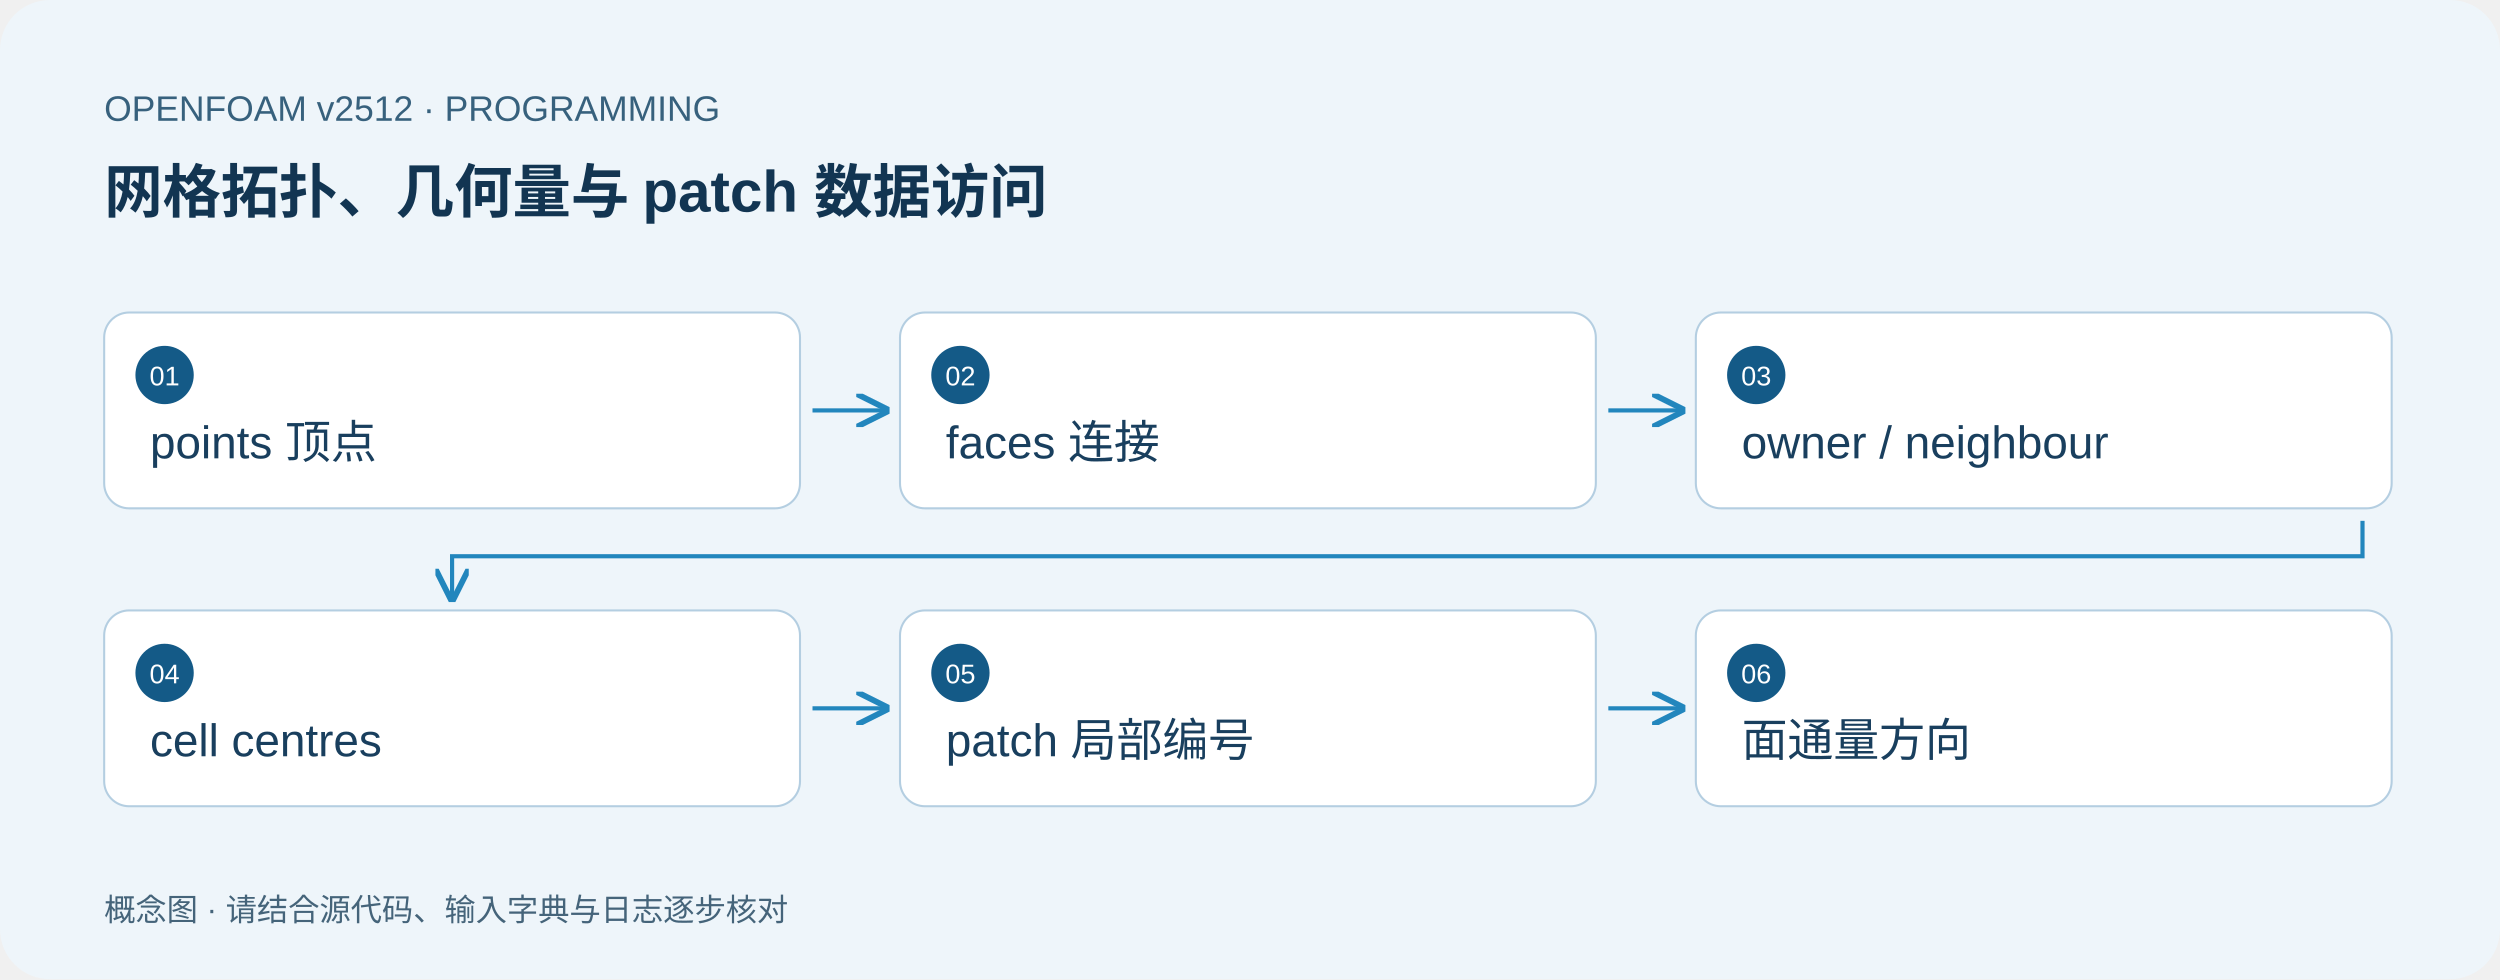
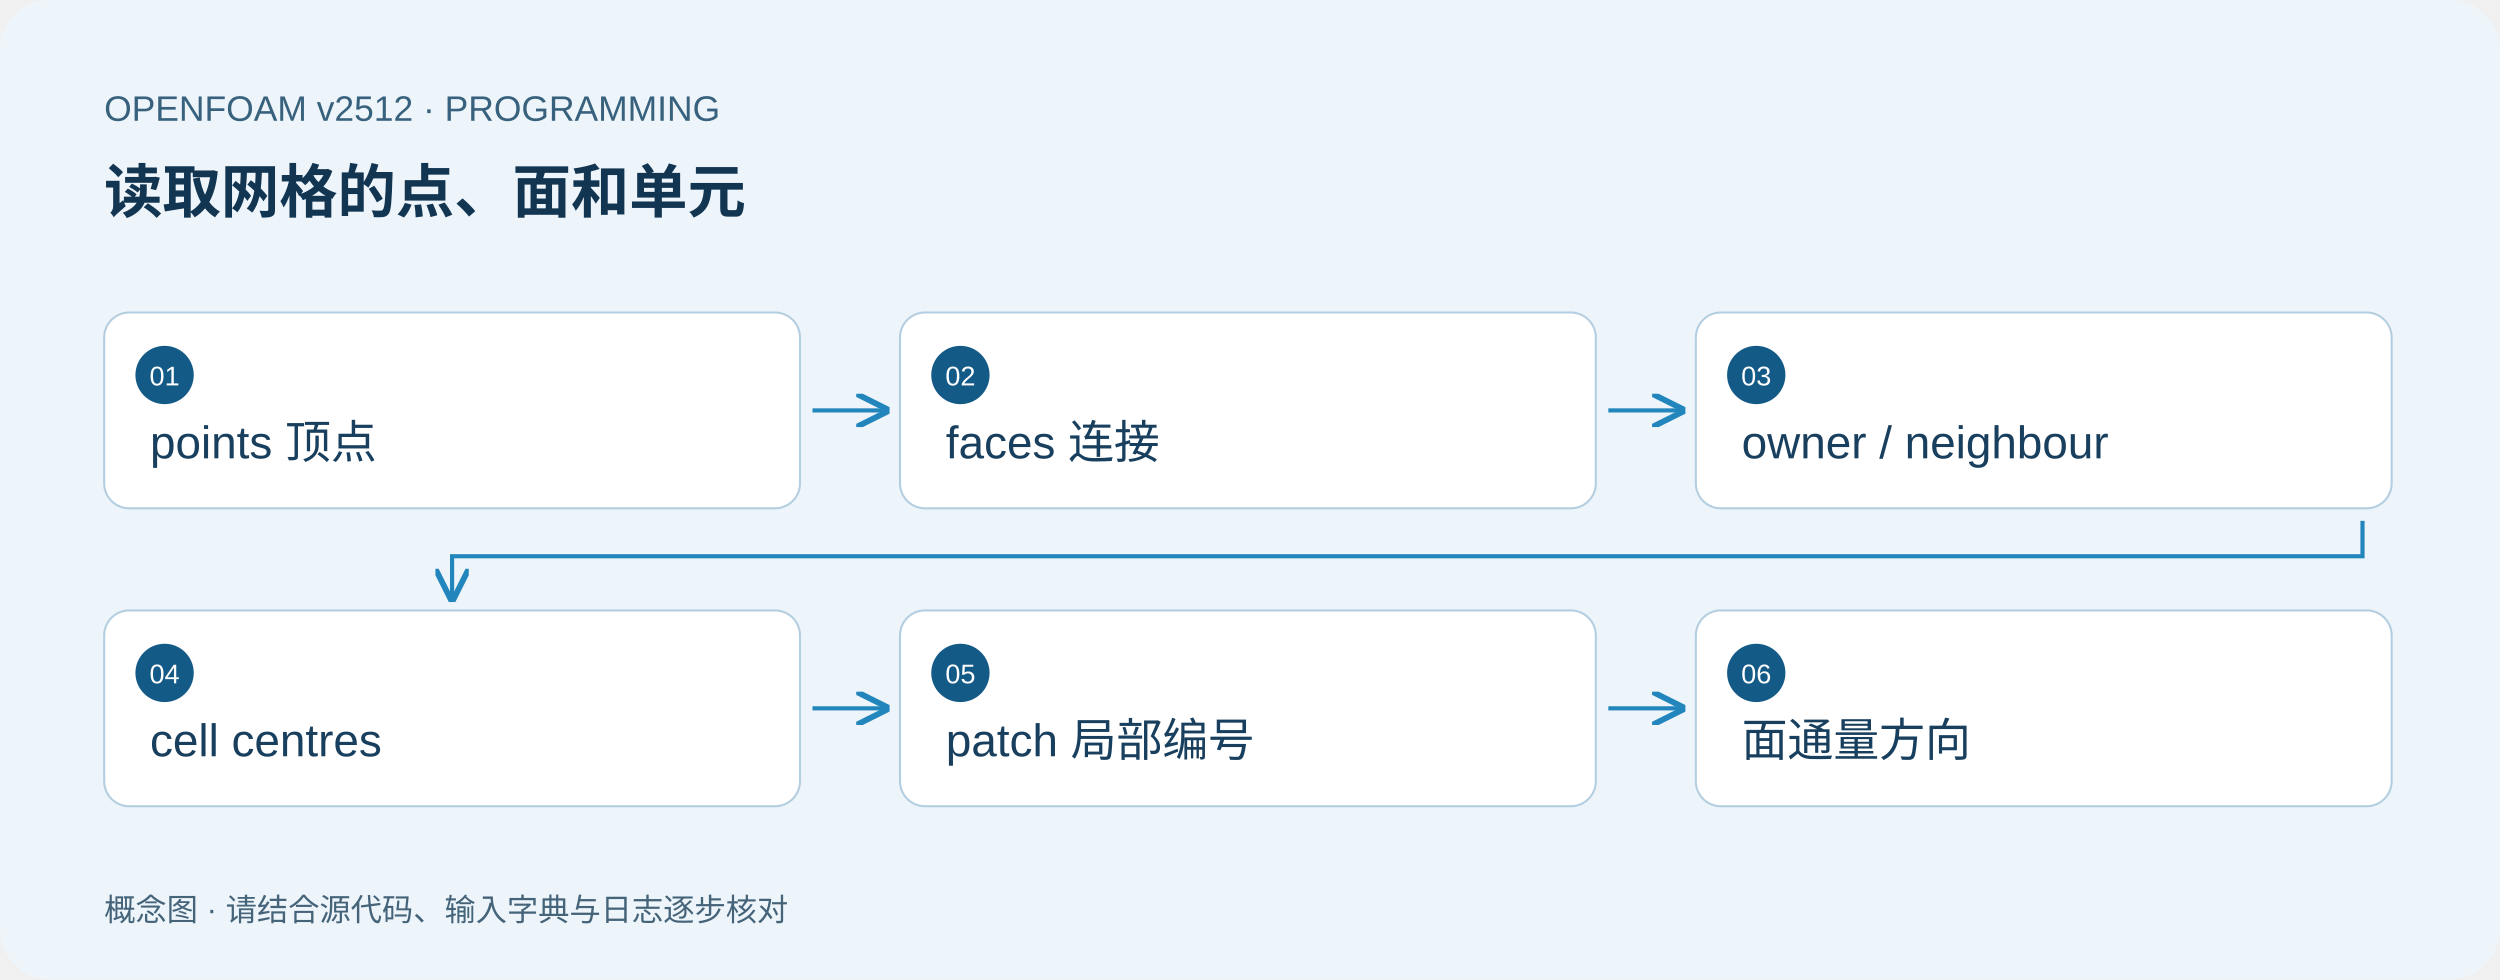
<svg xmlns="http://www.w3.org/2000/svg" width="1200" height="470" viewBox="0 0 1200 470" role="img" aria-labelledby="title desc">
  <defs>
    <marker id="a" markerWidth="8" markerHeight="8" refX="7" refY="4" orient="auto">
      <path d="M0,0 L8,4 L0,8" fill="none" stroke="#2286bd" stroke-width="1.4" />
    </marker>
  </defs>
  <rect width="1200" height="470" rx="24" fill="#eef5fa" />
  <text x="50" y="58" font-family="Arial,sans-serif" font-size="17" fill="#37617d">OPENFOAM v2512 · PROGRAMMING</text>
-   <text x="50" y="102" font-family="Arial,Microsoft YaHei,sans-serif" font-size="28" font-weight="700" fill="#123552">网格拓扑、几何量与 patch 数据访问</text>
+   <text x="50" y="102" font-family="Arial,Microsoft YaHei,sans-serif" font-size="28" font-weight="700" fill="#123552">读取网格的点、面和单元</text>
  <rect x="50" y="150" width="334" height="94" rx="12" fill="white" stroke="#b4cee1" />
  <circle cx="79" cy="180" r="14" fill="#145a87" />
  <text x="79" y="185" text-anchor="middle" fill="white" font-size="13" font-family="Arial">01</text>
  <text x="72" y="220" font-family="Arial,Microsoft YaHei,sans-serif" font-size="22" fill="#193f5e">points 顶点</text>
  <path d="M390,197 H425" stroke="#2286bd" stroke-width="2" fill="none" marker-end="url(#a)" />
  <rect x="432" y="150" width="334" height="94" rx="12" fill="white" stroke="#b4cee1" />
  <circle cx="461" cy="180" r="14" fill="#145a87" />
  <text x="461" y="185" text-anchor="middle" fill="white" font-size="13" font-family="Arial">02</text>
  <text x="454" y="220" font-family="Arial,Microsoft YaHei,sans-serif" font-size="22" fill="#193f5e">faces 连接</text>
  <path d="M772,197 H807" stroke="#2286bd" stroke-width="2" fill="none" marker-end="url(#a)" />
  <rect x="814" y="150" width="334" height="94" rx="12" fill="white" stroke="#b4cee1" />
  <circle cx="843" cy="180" r="14" fill="#145a87" />
  <text x="843" y="185" text-anchor="middle" fill="white" font-size="13" font-family="Arial">03</text>
  <text x="836" y="220" font-family="Arial,Microsoft YaHei,sans-serif" font-size="22" fill="#193f5e">owner / neighbour</text>
  <rect x="50" y="293" width="334" height="94" rx="12" fill="white" stroke="#b4cee1" />
  <circle cx="79" cy="323" r="14" fill="#145a87" />
  <text x="79" y="328" text-anchor="middle" fill="white" font-size="13" font-family="Arial">04</text>
  <text x="72" y="363" font-family="Arial,Microsoft YaHei,sans-serif" font-size="22" fill="#193f5e">cell centres</text>
  <path d="M390,340 H425" stroke="#2286bd" stroke-width="2" fill="none" marker-end="url(#a)" />
  <rect x="432" y="293" width="334" height="94" rx="12" fill="white" stroke="#b4cee1" />
  <circle cx="461" cy="323" r="14" fill="#145a87" />
  <text x="461" y="328" text-anchor="middle" fill="white" font-size="13" font-family="Arial">05</text>
  <text x="454" y="363" font-family="Arial,Microsoft YaHei,sans-serif" font-size="22" fill="#193f5e">patch 局部编号</text>
  <path d="M772,340 H807" stroke="#2286bd" stroke-width="2" fill="none" marker-end="url(#a)" />
  <rect x="814" y="293" width="334" height="94" rx="12" fill="white" stroke="#b4cee1" />
  <circle cx="843" cy="323" r="14" fill="#145a87" />
  <text x="843" y="328" text-anchor="middle" fill="white" font-size="13" font-family="Arial">06</text>
  <text x="836" y="363" font-family="Arial,Microsoft YaHei,sans-serif" font-size="22" fill="#193f5e">面通量方向</text>
  <path d="M1134,250 V267 H217 V287" fill="none" stroke="#2286bd" stroke-width="2" marker-end="url(#a)" />
  <text x="50" y="442" font-family="Arial,Microsoft YaHei,sans-serif" font-size="15" fill="#45647a">概念图 · 请结合源代码、输入字典与日志逐步核对</text>
</svg>
